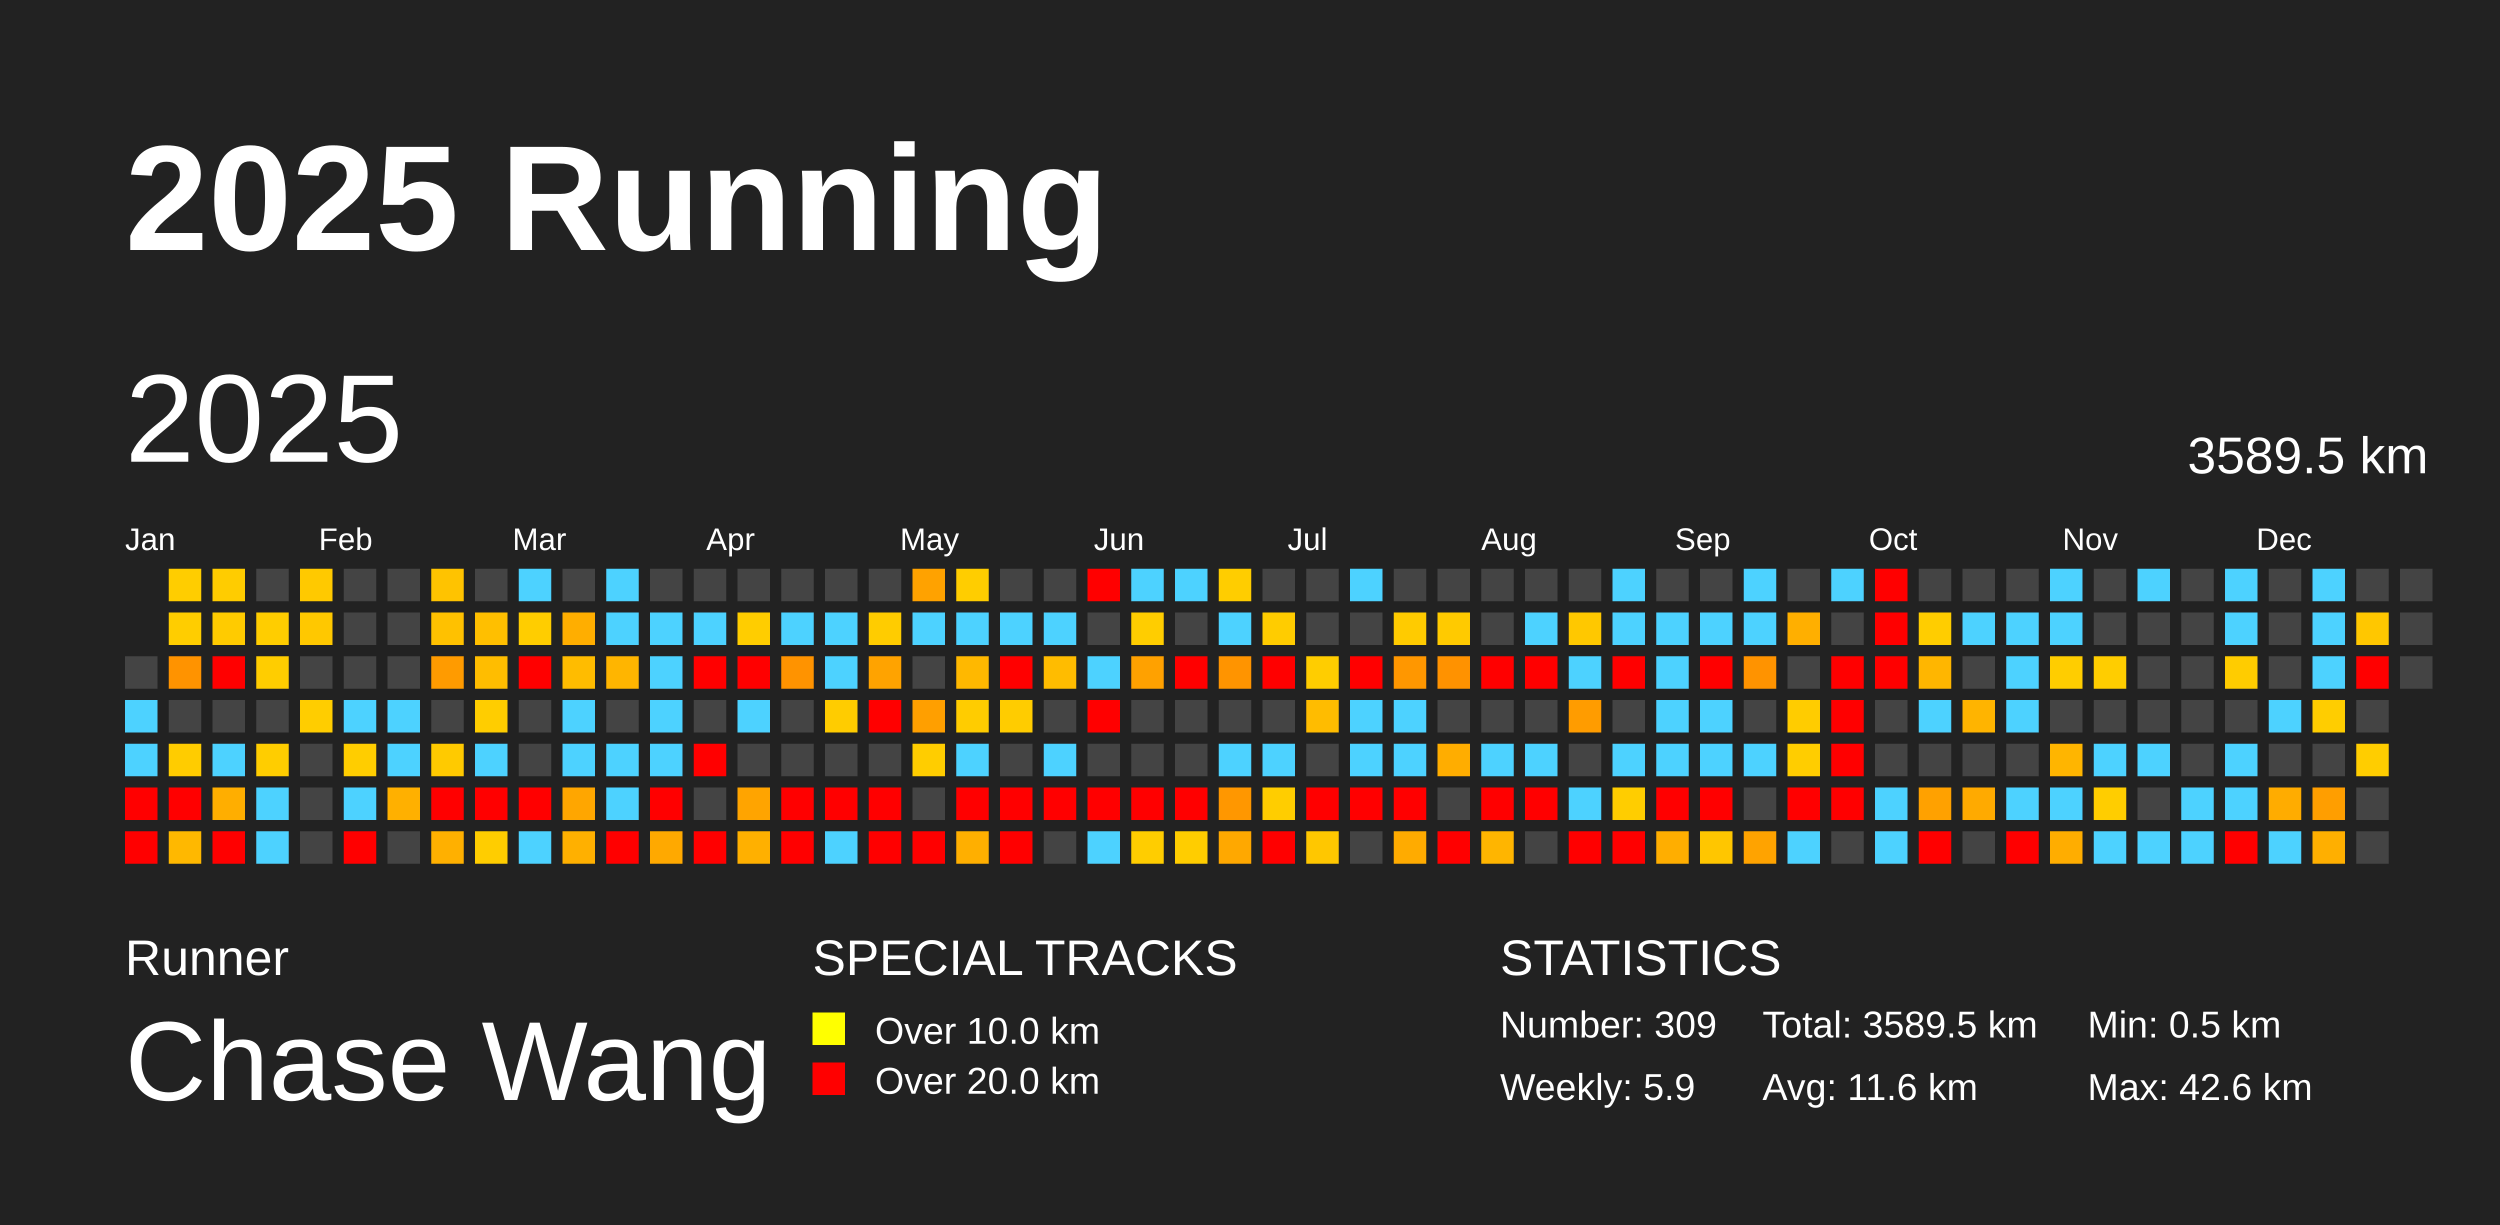
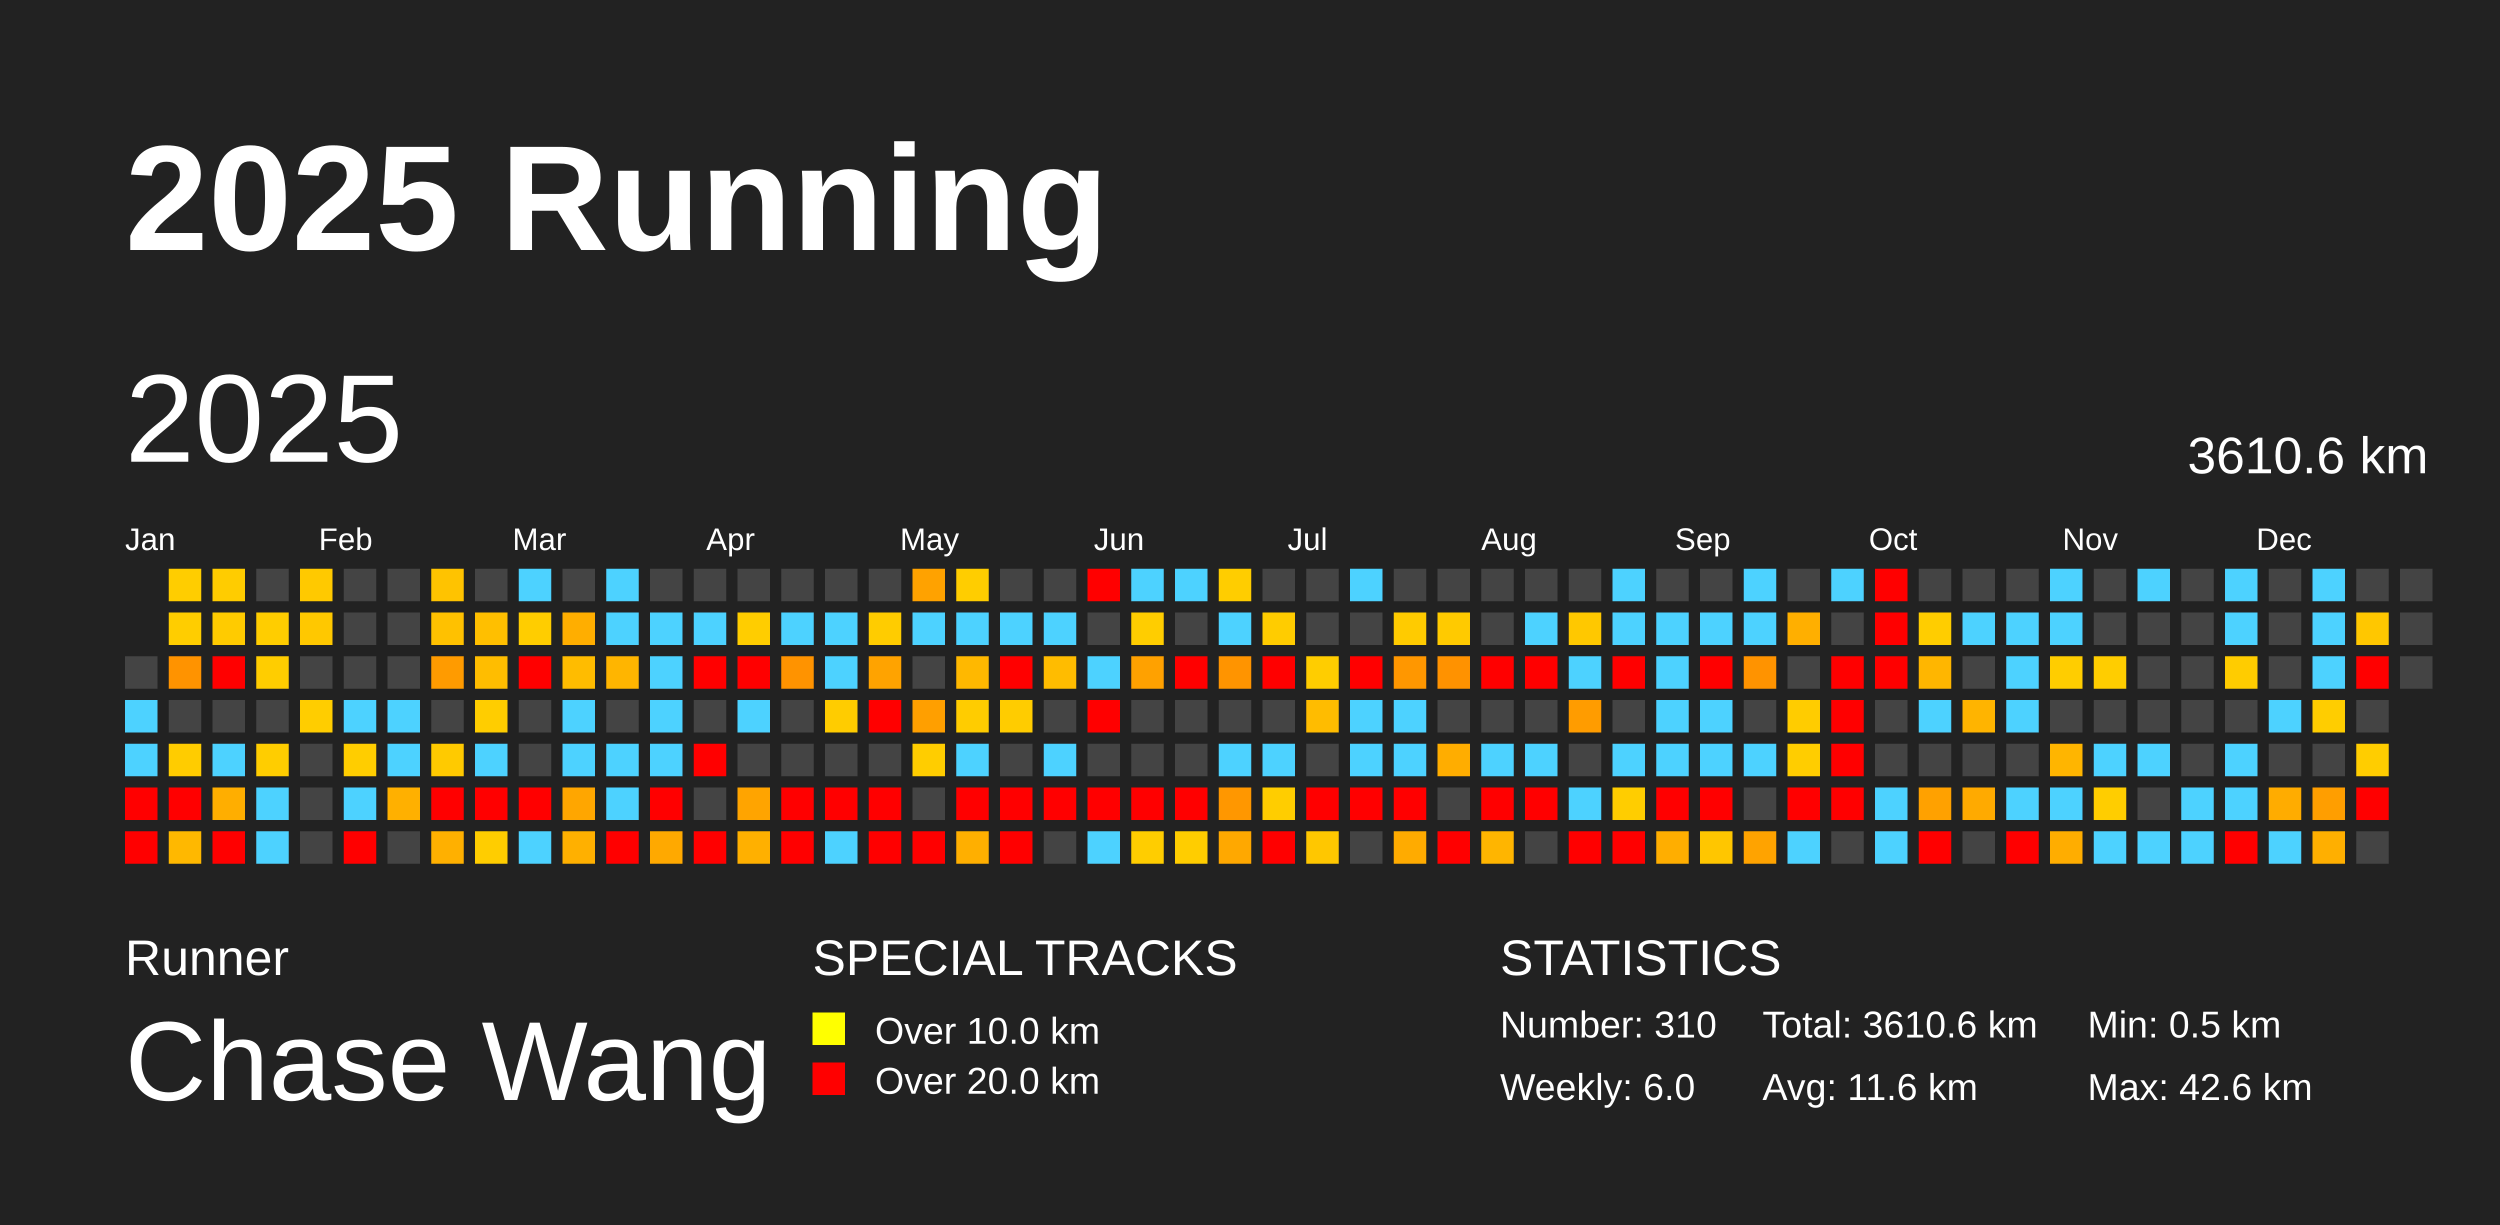
<svg xmlns="http://www.w3.org/2000/svg" baseProfile="full" height="98mm" version="1.1" viewBox="0,0,200,98" width="200mm">
  <defs />
  <rect fill="#222222" height="98" width="200" x="0" y="0" />
  <text fill="#FFFFFF" style="font-size:12px; font-family:Arial; font-weight:bold;" x="10" y="20">2025 Running</text>
  <text fill="#FFFFFF" style="font-size:4px; font-family:Arial" x="10" y="78">Runner</text>
  <text fill="#FFFFFF" style="font-size:9px; font-family:Arial" x="10" y="88">Chase Wang</text>
  <text fill="#FFFFFF" style="font-size:4px; font-family:Arial" x="65" y="78">SPECIAL TRACKS</text>
  <rect fill="yellow" height="2.6" width="2.6" x="65" y="81" />
  <text fill="#FFFFFF" style="font-size:3px; font-family:Arial" x="70" y="83.5">Over 10.0 km</text>
  <rect fill="red" height="2.6" width="2.6" x="65" y="85" />
  <text fill="#FFFFFF" style="font-size:3px; font-family:Arial" x="70" y="87.5">Over 20.0 km</text>
  <text fill="#FFFFFF" style="font-size:4px; font-family:Arial" x="120" y="78">STATISTICS</text>
-   <text fill="#FFFFFF" style="font-size:3px; font-family:Arial" x="120" y="83">Number: 309</text>
-   <text fill="#FFFFFF" style="font-size:3px; font-family:Arial" x="120" y="88">Weekly: 5.9</text>
-   <text fill="#FFFFFF" style="font-size:3px; font-family:Arial" x="141" y="83">Total: 3589.5 km</text>
+   <text fill="#FFFFFF" style="font-size:3px; font-family:Arial" x="120" y="83">Number: 310</text>
+   <text fill="#FFFFFF" style="font-size:3px; font-family:Arial" x="120" y="88">Weekly: 6.0</text>
+   <text fill="#FFFFFF" style="font-size:3px; font-family:Arial" x="141" y="83">Total: 3610.6 km</text>
  <text fill="#FFFFFF" style="font-size:3px; font-family:Arial" x="141" y="88">Avg: 11.6 km</text>
  <text fill="#FFFFFF" style="font-size:3px; font-family:Arial" x="167" y="83">Min: 0.5 km</text>
  <text fill="#FFFFFF" style="font-size:3px; font-family:Arial" x="167" y="88">Max: 42.6 km</text>
  <text dominant-baseline="hanging" fill="#FFFFFF" style="font-size:10.0px; font-family:Arial;" x="10" y="30">2025</text>
-   <text dominant-baseline="hanging" fill="#FFFFFF" style="font-size:4.125px; font-family:Arial;" x="175" y="35">3589.5 km</text>
+   <text dominant-baseline="hanging" fill="#FFFFFF" style="font-size:4.125px; font-family:Arial;" x="175" y="35">3610.6 km</text>
  <text fill="#FFFFFF" style="font-size:2.5px; font-family:Arial" x="10.0" y="44">Jan</text>
  <text fill="#FFFFFF" style="font-size:2.5px; font-family:Arial" x="25.5" y="44">Feb</text>
  <text fill="#FFFFFF" style="font-size:2.5px; font-family:Arial" x="41.0" y="44">Mar</text>
  <text fill="#FFFFFF" style="font-size:2.5px; font-family:Arial" x="56.5" y="44">Apr</text>
  <text fill="#FFFFFF" style="font-size:2.5px; font-family:Arial" x="72.0" y="44">May</text>
  <text fill="#FFFFFF" style="font-size:2.5px; font-family:Arial" x="87.5" y="44">Jun</text>
  <text fill="#FFFFFF" style="font-size:2.5px; font-family:Arial" x="103.0" y="44">Jul</text>
  <text fill="#FFFFFF" style="font-size:2.5px; font-family:Arial" x="118.5" y="44">Aug</text>
  <text fill="#FFFFFF" style="font-size:2.5px; font-family:Arial" x="134.0" y="44">Sep</text>
  <text fill="#FFFFFF" style="font-size:2.5px; font-family:Arial" x="149.5" y="44">Oct</text>
  <text fill="#FFFFFF" style="font-size:2.5px; font-family:Arial" x="165.0" y="44">Nov</text>
  <text fill="#FFFFFF" style="font-size:2.5px; font-family:Arial" x="180.5" y="44">Dec</text>
  <rect fill="#444444" height="2.6" width="2.6" x="10.0" y="52.5" />
  <rect fill="#4dd2ff" height="2.6" width="2.6" x="10.0" y="56.0" />
  <rect fill="#4dd2ff" height="2.6" width="2.6" x="10.0" y="59.5" />
  <rect fill="red" height="2.6" width="2.6" x="10.0" y="63.0" />
  <rect fill="red" height="2.6" width="2.6" x="10.0" y="66.5" />
  <rect fill="#ffcd00" height="2.6" width="2.6" x="13.5" y="45.5" />
  <rect fill="#ffcd00" height="2.6" width="2.6" x="13.5" y="49.0" />
  <rect fill="#ff9300" height="2.6" width="2.6" x="13.5" y="52.5" />
  <rect fill="#444444" height="2.6" width="2.6" x="13.5" y="56.0" />
  <rect fill="#ffcc00" height="2.6" width="2.6" x="13.5" y="59.5" />
  <rect fill="red" height="2.6" width="2.6" x="13.5" y="63.0" />
  <rect fill="#ffb800" height="2.6" width="2.6" x="13.5" y="66.5" />
  <rect fill="#ffcc00" height="2.6" width="2.6" x="17.0" y="45.5" />
  <rect fill="#ffcb00" height="2.6" width="2.6" x="17.0" y="49.0" />
  <rect fill="red" height="2.6" width="2.6" x="17.0" y="52.5" />
  <rect fill="#444444" height="2.6" width="2.6" x="17.0" y="56.0" />
  <rect fill="#4dd2ff" height="2.6" width="2.6" x="17.0" y="59.5" />
  <rect fill="#ffae00" height="2.6" width="2.6" x="17.0" y="63.0" />
  <rect fill="red" height="2.6" width="2.6" x="17.0" y="66.5" />
  <rect fill="#444444" height="2.6" width="2.6" x="20.5" y="45.5" />
  <rect fill="#ffcd00" height="2.6" width="2.6" x="20.5" y="49.0" />
  <rect fill="#ffcd00" height="2.6" width="2.6" x="20.5" y="52.5" />
  <rect fill="#444444" height="2.6" width="2.6" x="20.5" y="56.0" />
  <rect fill="#ffcd00" height="2.6" width="2.6" x="20.5" y="59.5" />
  <rect fill="#4dd2ff" height="2.6" width="2.6" x="20.5" y="63.0" />
  <rect fill="#4dd2ff" height="2.6" width="2.6" x="20.5" y="66.5" />
  <rect fill="#ffc900" height="2.6" width="2.6" x="24.0" y="45.5" />
  <rect fill="#ffc800" height="2.6" width="2.6" x="24.0" y="49.0" />
  <rect fill="#444444" height="2.6" width="2.6" x="24.0" y="52.5" />
  <rect fill="#ffcd00" height="2.6" width="2.6" x="24.0" y="56.0" />
  <rect fill="#444444" height="2.6" width="2.6" x="24.0" y="59.5" />
  <rect fill="#444444" height="2.6" width="2.6" x="24.0" y="63.0" />
  <rect fill="#444444" height="2.6" width="2.6" x="24.0" y="66.5" />
  <rect fill="#444444" height="2.6" width="2.6" x="27.5" y="45.5" />
  <rect fill="#444444" height="2.6" width="2.6" x="27.5" y="49.0" />
  <rect fill="#444444" height="2.6" width="2.6" x="27.5" y="52.5" />
  <rect fill="#4dd2ff" height="2.6" width="2.6" x="27.5" y="56.0" />
  <rect fill="#ffcd00" height="2.6" width="2.6" x="27.5" y="59.5" />
  <rect fill="#4dd2ff" height="2.6" width="2.6" x="27.5" y="63.0" />
  <rect fill="red" height="2.6" width="2.6" x="27.5" y="66.5" />
  <rect fill="#444444" height="2.6" width="2.6" x="31.0" y="45.5" />
  <rect fill="#444444" height="2.6" width="2.6" x="31.0" y="49.0" />
  <rect fill="#444444" height="2.6" width="2.6" x="31.0" y="52.5" />
  <rect fill="#4dd2ff" height="2.6" width="2.6" x="31.0" y="56.0" />
  <rect fill="#4dd2ff" height="2.6" width="2.6" x="31.0" y="59.5" />
  <rect fill="#ffb000" height="2.6" width="2.6" x="31.0" y="63.0" />
  <rect fill="#444444" height="2.6" width="2.6" x="31.0" y="66.5" />
  <rect fill="#ffc300" height="2.6" width="2.6" x="34.5" y="45.5" />
  <rect fill="#ffc100" height="2.6" width="2.6" x="34.5" y="49.0" />
  <rect fill="#ff9b00" height="2.6" width="2.6" x="34.5" y="52.5" />
  <rect fill="#444444" height="2.6" width="2.6" x="34.5" y="56.0" />
  <rect fill="#ffca00" height="2.6" width="2.6" x="34.5" y="59.5" />
  <rect fill="red" height="2.6" width="2.6" x="34.5" y="63.0" />
  <rect fill="#ffb000" height="2.6" width="2.6" x="34.5" y="66.5" />
  <rect fill="#444444" height="2.6" width="2.6" x="38.0" y="45.5" />
  <rect fill="#ffbf00" height="2.6" width="2.6" x="38.0" y="49.0" />
  <rect fill="#ffbd00" height="2.6" width="2.6" x="38.0" y="52.5" />
  <rect fill="#ffcd00" height="2.6" width="2.6" x="38.0" y="56.0" />
  <rect fill="#4dd2ff" height="2.6" width="2.6" x="38.0" y="59.5" />
  <rect fill="red" height="2.6" width="2.6" x="38.0" y="63.0" />
  <rect fill="#ffcd00" height="2.6" width="2.6" x="38.0" y="66.5" />
  <rect fill="#4dd2ff" height="2.6" width="2.6" x="41.5" y="45.5" />
  <rect fill="#ffcd00" height="2.6" width="2.6" x="41.5" y="49.0" />
  <rect fill="red" height="2.6" width="2.6" x="41.5" y="52.5" />
  <rect fill="#444444" height="2.6" width="2.6" x="41.5" y="56.0" />
  <rect fill="#444444" height="2.6" width="2.6" x="41.5" y="59.5" />
  <rect fill="red" height="2.6" width="2.6" x="41.5" y="63.0" />
  <rect fill="#4dd2ff" height="2.6" width="2.6" x="41.5" y="66.5" />
  <rect fill="#444444" height="2.6" width="2.6" x="45.0" y="45.5" />
  <rect fill="#ffae00" height="2.6" width="2.6" x="45.0" y="49.0" />
  <rect fill="#ffbc00" height="2.6" width="2.6" x="45.0" y="52.5" />
  <rect fill="#4dd2ff" height="2.6" width="2.6" x="45.0" y="56.0" />
  <rect fill="#4dd2ff" height="2.6" width="2.6" x="45.0" y="59.5" />
  <rect fill="#ffa600" height="2.6" width="2.6" x="45.0" y="63.0" />
  <rect fill="#ffb000" height="2.6" width="2.6" x="45.0" y="66.5" />
  <rect fill="#4dd2ff" height="2.6" width="2.6" x="48.5" y="45.5" />
  <rect fill="#4dd2ff" height="2.6" width="2.6" x="48.5" y="49.0" />
  <rect fill="#ffb500" height="2.6" width="2.6" x="48.5" y="52.5" />
  <rect fill="#444444" height="2.6" width="2.6" x="48.5" y="56.0" />
  <rect fill="#4dd2ff" height="2.6" width="2.6" x="48.5" y="59.5" />
  <rect fill="#4dd2ff" height="2.6" width="2.6" x="48.5" y="63.0" />
  <rect fill="red" height="2.6" width="2.6" x="48.5" y="66.5" />
  <rect fill="#444444" height="2.6" width="2.6" x="52.0" y="45.5" />
  <rect fill="#4dd2ff" height="2.6" width="2.6" x="52.0" y="49.0" />
  <rect fill="#4dd2ff" height="2.6" width="2.6" x="52.0" y="52.5" />
  <rect fill="#4dd2ff" height="2.6" width="2.6" x="52.0" y="56.0" />
  <rect fill="#4dd2ff" height="2.6" width="2.6" x="52.0" y="59.5" />
  <rect fill="red" height="2.6" width="2.6" x="52.0" y="63.0" />
  <rect fill="#ffa900" height="2.6" width="2.6" x="52.0" y="66.5" />
  <rect fill="#444444" height="2.6" width="2.6" x="55.5" y="45.5" />
  <rect fill="#4dd2ff" height="2.6" width="2.6" x="55.5" y="49.0" />
  <rect fill="red" height="2.6" width="2.6" x="55.5" y="52.5" />
  <rect fill="#444444" height="2.6" width="2.6" x="55.5" y="56.0" />
  <rect fill="red" height="2.6" width="2.6" x="55.5" y="59.5" />
  <rect fill="#444444" height="2.6" width="2.6" x="55.5" y="63.0" />
  <rect fill="red" height="2.6" width="2.6" x="55.5" y="66.5" />
  <rect fill="#444444" height="2.6" width="2.6" x="59.0" y="45.5" />
  <rect fill="#ffcd00" height="2.6" width="2.6" x="59.0" y="49.0" />
  <rect fill="red" height="2.6" width="2.6" x="59.0" y="52.5" />
  <rect fill="#4dd2ff" height="2.6" width="2.6" x="59.0" y="56.0" />
  <rect fill="#444444" height="2.6" width="2.6" x="59.0" y="59.5" />
  <rect fill="#ffa400" height="2.6" width="2.6" x="59.0" y="63.0" />
  <rect fill="#ffb000" height="2.6" width="2.6" x="59.0" y="66.5" />
  <rect fill="#444444" height="2.6" width="2.6" x="62.5" y="45.5" />
  <rect fill="#4dd2ff" height="2.6" width="2.6" x="62.5" y="49.0" />
  <rect fill="#ff9300" height="2.6" width="2.6" x="62.5" y="52.5" />
  <rect fill="#444444" height="2.6" width="2.6" x="62.5" y="56.0" />
  <rect fill="#444444" height="2.6" width="2.6" x="62.5" y="59.5" />
  <rect fill="red" height="2.6" width="2.6" x="62.5" y="63.0" />
  <rect fill="red" height="2.6" width="2.6" x="62.5" y="66.5" />
  <rect fill="#444444" height="2.6" width="2.6" x="66.0" y="45.5" />
  <rect fill="#4dd2ff" height="2.6" width="2.6" x="66.0" y="49.0" />
  <rect fill="#4dd2ff" height="2.6" width="2.6" x="66.0" y="52.5" />
  <rect fill="#ffcc00" height="2.6" width="2.6" x="66.0" y="56.0" />
  <rect fill="#444444" height="2.6" width="2.6" x="66.0" y="59.5" />
  <rect fill="red" height="2.6" width="2.6" x="66.0" y="63.0" />
  <rect fill="#4dd2ff" height="2.6" width="2.6" x="66.0" y="66.5" />
  <rect fill="#444444" height="2.6" width="2.6" x="69.5" y="45.5" />
  <rect fill="#ffcc00" height="2.6" width="2.6" x="69.5" y="49.0" />
  <rect fill="#ffa300" height="2.6" width="2.6" x="69.5" y="52.5" />
  <rect fill="red" height="2.6" width="2.6" x="69.5" y="56.0" />
  <rect fill="#444444" height="2.6" width="2.6" x="69.5" y="59.5" />
  <rect fill="red" height="2.6" width="2.6" x="69.5" y="63.0" />
  <rect fill="red" height="2.6" width="2.6" x="69.5" y="66.5" />
  <rect fill="#ffa200" height="2.6" width="2.6" x="73.0" y="45.5" />
  <rect fill="#4dd2ff" height="2.6" width="2.6" x="73.0" y="49.0" />
  <rect fill="#444444" height="2.6" width="2.6" x="73.0" y="52.5" />
  <rect fill="#ff9f00" height="2.6" width="2.6" x="73.0" y="56.0" />
  <rect fill="#ffcd00" height="2.6" width="2.6" x="73.0" y="59.5" />
  <rect fill="#444444" height="2.6" width="2.6" x="73.0" y="63.0" />
  <rect fill="red" height="2.6" width="2.6" x="73.0" y="66.5" />
  <rect fill="#ffcd00" height="2.6" width="2.6" x="76.5" y="45.5" />
  <rect fill="#4dd2ff" height="2.6" width="2.6" x="76.5" y="49.0" />
  <rect fill="#ffb800" height="2.6" width="2.6" x="76.5" y="52.5" />
  <rect fill="#ffcc00" height="2.6" width="2.6" x="76.5" y="56.0" />
  <rect fill="#4dd2ff" height="2.6" width="2.6" x="76.5" y="59.5" />
  <rect fill="red" height="2.6" width="2.6" x="76.5" y="63.0" />
  <rect fill="#ffaf00" height="2.6" width="2.6" x="76.5" y="66.5" />
  <rect fill="#444444" height="2.6" width="2.6" x="80.0" y="45.5" />
  <rect fill="#4dd2ff" height="2.6" width="2.6" x="80.0" y="49.0" />
  <rect fill="red" height="2.6" width="2.6" x="80.0" y="52.5" />
  <rect fill="#ffcc00" height="2.6" width="2.6" x="80.0" y="56.0" />
  <rect fill="#444444" height="2.6" width="2.6" x="80.0" y="59.5" />
  <rect fill="red" height="2.6" width="2.6" x="80.0" y="63.0" />
  <rect fill="red" height="2.6" width="2.6" x="80.0" y="66.5" />
  <rect fill="#444444" height="2.6" width="2.6" x="83.5" y="45.5" />
  <rect fill="#4dd2ff" height="2.6" width="2.6" x="83.5" y="49.0" />
  <rect fill="#ffbc00" height="2.6" width="2.6" x="83.5" y="52.5" />
  <rect fill="#444444" height="2.6" width="2.6" x="83.5" y="56.0" />
  <rect fill="#4dd2ff" height="2.6" width="2.6" x="83.5" y="59.5" />
  <rect fill="red" height="2.6" width="2.6" x="83.5" y="63.0" />
  <rect fill="#444444" height="2.6" width="2.6" x="83.5" y="66.5" />
  <rect fill="red" height="2.6" width="2.6" x="87.0" y="45.5" />
  <rect fill="#444444" height="2.6" width="2.6" x="87.0" y="49.0" />
  <rect fill="#4dd2ff" height="2.6" width="2.6" x="87.0" y="52.5" />
  <rect fill="red" height="2.6" width="2.6" x="87.0" y="56.0" />
  <rect fill="#444444" height="2.6" width="2.6" x="87.0" y="59.5" />
  <rect fill="red" height="2.6" width="2.6" x="87.0" y="63.0" />
  <rect fill="#4dd2ff" height="2.6" width="2.6" x="87.0" y="66.5" />
  <rect fill="#4dd2ff" height="2.6" width="2.6" x="90.5" y="45.5" />
  <rect fill="#ffcd00" height="2.6" width="2.6" x="90.5" y="49.0" />
  <rect fill="#ffa100" height="2.6" width="2.6" x="90.5" y="52.5" />
  <rect fill="#444444" height="2.6" width="2.6" x="90.5" y="56.0" />
  <rect fill="#444444" height="2.6" width="2.6" x="90.5" y="59.5" />
  <rect fill="red" height="2.6" width="2.6" x="90.5" y="63.0" />
  <rect fill="#ffcd00" height="2.6" width="2.6" x="90.5" y="66.5" />
  <rect fill="#4dd2ff" height="2.6" width="2.6" x="94.0" y="45.5" />
  <rect fill="#444444" height="2.6" width="2.6" x="94.0" y="49.0" />
  <rect fill="red" height="2.6" width="2.6" x="94.0" y="52.5" />
  <rect fill="#444444" height="2.6" width="2.6" x="94.0" y="56.0" />
  <rect fill="#444444" height="2.6" width="2.6" x="94.0" y="59.5" />
  <rect fill="red" height="2.6" width="2.6" x="94.0" y="63.0" />
  <rect fill="#ffcd00" height="2.6" width="2.6" x="94.0" y="66.5" />
  <rect fill="#ffcd00" height="2.6" width="2.6" x="97.5" y="45.5" />
  <rect fill="#4dd2ff" height="2.6" width="2.6" x="97.5" y="49.0" />
  <rect fill="#ff9400" height="2.6" width="2.6" x="97.5" y="52.5" />
  <rect fill="#444444" height="2.6" width="2.6" x="97.5" y="56.0" />
  <rect fill="#4dd2ff" height="2.6" width="2.6" x="97.5" y="59.5" />
  <rect fill="#ff9700" height="2.6" width="2.6" x="97.5" y="63.0" />
  <rect fill="#ffa800" height="2.6" width="2.6" x="97.5" y="66.5" />
  <rect fill="#444444" height="2.6" width="2.6" x="101.0" y="45.5" />
  <rect fill="#ffcc00" height="2.6" width="2.6" x="101.0" y="49.0" />
  <rect fill="red" height="2.6" width="2.6" x="101.0" y="52.5" />
  <rect fill="#444444" height="2.6" width="2.6" x="101.0" y="56.0" />
  <rect fill="#4dd2ff" height="2.6" width="2.6" x="101.0" y="59.5" />
  <rect fill="#ffcd00" height="2.6" width="2.6" x="101.0" y="63.0" />
  <rect fill="red" height="2.6" width="2.6" x="101.0" y="66.5" />
  <rect fill="#444444" height="2.6" width="2.6" x="104.5" y="45.5" />
  <rect fill="#444444" height="2.6" width="2.6" x="104.5" y="49.0" />
  <rect fill="#ffcd00" height="2.6" width="2.6" x="104.5" y="52.5" />
  <rect fill="#ffbc00" height="2.6" width="2.6" x="104.5" y="56.0" />
  <rect fill="#444444" height="2.6" width="2.6" x="104.5" y="59.5" />
  <rect fill="red" height="2.6" width="2.6" x="104.5" y="63.0" />
  <rect fill="#ffc700" height="2.6" width="2.6" x="104.5" y="66.5" />
  <rect fill="#4dd2ff" height="2.6" width="2.6" x="108.0" y="45.5" />
  <rect fill="#444444" height="2.6" width="2.6" x="108.0" y="49.0" />
  <rect fill="red" height="2.6" width="2.6" x="108.0" y="52.5" />
  <rect fill="#4dd2ff" height="2.6" width="2.6" x="108.0" y="56.0" />
  <rect fill="#4dd2ff" height="2.6" width="2.6" x="108.0" y="59.5" />
  <rect fill="red" height="2.6" width="2.6" x="108.0" y="63.0" />
  <rect fill="#444444" height="2.6" width="2.6" x="108.0" y="66.5" />
  <rect fill="#444444" height="2.6" width="2.6" x="111.5" y="45.5" />
  <rect fill="#ffcb00" height="2.6" width="2.6" x="111.5" y="49.0" />
  <rect fill="#ff9700" height="2.6" width="2.6" x="111.5" y="52.5" />
  <rect fill="#4dd2ff" height="2.6" width="2.6" x="111.5" y="56.0" />
  <rect fill="#4dd2ff" height="2.6" width="2.6" x="111.5" y="59.5" />
  <rect fill="red" height="2.6" width="2.6" x="111.5" y="63.0" />
  <rect fill="#ffab00" height="2.6" width="2.6" x="111.5" y="66.5" />
  <rect fill="#444444" height="2.6" width="2.6" x="115.0" y="45.5" />
  <rect fill="#ffca00" height="2.6" width="2.6" x="115.0" y="49.0" />
  <rect fill="#ff9200" height="2.6" width="2.6" x="115.0" y="52.5" />
  <rect fill="#444444" height="2.6" width="2.6" x="115.0" y="56.0" />
  <rect fill="#ffad00" height="2.6" width="2.6" x="115.0" y="59.5" />
  <rect fill="#444444" height="2.6" width="2.6" x="115.0" y="63.0" />
  <rect fill="red" height="2.6" width="2.6" x="115.0" y="66.5" />
  <rect fill="#444444" height="2.6" width="2.6" x="118.5" y="45.5" />
  <rect fill="#444444" height="2.6" width="2.6" x="118.5" y="49.0" />
  <rect fill="red" height="2.6" width="2.6" x="118.5" y="52.5" />
  <rect fill="#444444" height="2.6" width="2.6" x="118.5" y="56.0" />
  <rect fill="#4dd2ff" height="2.6" width="2.6" x="118.5" y="59.5" />
  <rect fill="red" height="2.6" width="2.6" x="118.5" y="63.0" />
  <rect fill="#ffb500" height="2.6" width="2.6" x="118.5" y="66.5" />
  <rect fill="#444444" height="2.6" width="2.6" x="122.0" y="45.5" />
  <rect fill="#4dd2ff" height="2.6" width="2.6" x="122.0" y="49.0" />
  <rect fill="red" height="2.6" width="2.6" x="122.0" y="52.5" />
  <rect fill="#444444" height="2.6" width="2.6" x="122.0" y="56.0" />
  <rect fill="#4dd2ff" height="2.6" width="2.6" x="122.0" y="59.5" />
  <rect fill="red" height="2.6" width="2.6" x="122.0" y="63.0" />
  <rect fill="#444444" height="2.6" width="2.6" x="122.0" y="66.5" />
  <rect fill="#444444" height="2.6" width="2.6" x="125.5" y="45.5" />
  <rect fill="#ffc800" height="2.6" width="2.6" x="125.5" y="49.0" />
  <rect fill="#4dd2ff" height="2.6" width="2.6" x="125.5" y="52.5" />
  <rect fill="#ff9c00" height="2.6" width="2.6" x="125.5" y="56.0" />
  <rect fill="#444444" height="2.6" width="2.6" x="125.5" y="59.5" />
  <rect fill="#4dd2ff" height="2.6" width="2.6" x="125.5" y="63.0" />
  <rect fill="red" height="2.6" width="2.6" x="125.5" y="66.5" />
  <rect fill="#4dd2ff" height="2.6" width="2.6" x="129.0" y="45.5" />
  <rect fill="#4dd2ff" height="2.6" width="2.6" x="129.0" y="49.0" />
  <rect fill="red" height="2.6" width="2.6" x="129.0" y="52.5" />
  <rect fill="#444444" height="2.6" width="2.6" x="129.0" y="56.0" />
  <rect fill="#4dd2ff" height="2.6" width="2.6" x="129.0" y="59.5" />
  <rect fill="#ffcd00" height="2.6" width="2.6" x="129.0" y="63.0" />
  <rect fill="red" height="2.6" width="2.6" x="129.0" y="66.5" />
  <rect fill="#444444" height="2.6" width="2.6" x="132.5" y="45.5" />
  <rect fill="#4dd2ff" height="2.6" width="2.6" x="132.5" y="49.0" />
  <rect fill="#4dd2ff" height="2.6" width="2.6" x="132.5" y="52.5" />
  <rect fill="#4dd2ff" height="2.6" width="2.6" x="132.5" y="56.0" />
  <rect fill="#4dd2ff" height="2.6" width="2.6" x="132.5" y="59.5" />
  <rect fill="red" height="2.6" width="2.6" x="132.5" y="63.0" />
  <rect fill="#ffae00" height="2.6" width="2.6" x="132.5" y="66.5" />
  <rect fill="#444444" height="2.6" width="2.6" x="136.0" y="45.5" />
  <rect fill="#4dd2ff" height="2.6" width="2.6" x="136.0" y="49.0" />
  <rect fill="red" height="2.6" width="2.6" x="136.0" y="52.5" />
  <rect fill="#4dd2ff" height="2.6" width="2.6" x="136.0" y="56.0" />
  <rect fill="#4dd2ff" height="2.6" width="2.6" x="136.0" y="59.5" />
  <rect fill="red" height="2.6" width="2.6" x="136.0" y="63.0" />
  <rect fill="#ffc600" height="2.6" width="2.6" x="136.0" y="66.5" />
  <rect fill="#4dd2ff" height="2.6" width="2.6" x="139.5" y="45.5" />
  <rect fill="#4dd2ff" height="2.6" width="2.6" x="139.5" y="49.0" />
  <rect fill="#ff9300" height="2.6" width="2.6" x="139.5" y="52.5" />
  <rect fill="#444444" height="2.6" width="2.6" x="139.5" y="56.0" />
  <rect fill="#4dd2ff" height="2.6" width="2.6" x="139.5" y="59.5" />
  <rect fill="#444444" height="2.6" width="2.6" x="139.5" y="63.0" />
  <rect fill="#ffa300" height="2.6" width="2.6" x="139.5" y="66.5" />
  <rect fill="#444444" height="2.6" width="2.6" x="143.0" y="45.5" />
  <rect fill="#ffaf00" height="2.6" width="2.6" x="143.0" y="49.0" />
  <rect fill="#444444" height="2.6" width="2.6" x="143.0" y="52.5" />
  <rect fill="#ffcc00" height="2.6" width="2.6" x="143.0" y="56.0" />
  <rect fill="#ffcd00" height="2.6" width="2.6" x="143.0" y="59.5" />
  <rect fill="red" height="2.6" width="2.6" x="143.0" y="63.0" />
  <rect fill="#4dd2ff" height="2.6" width="2.6" x="143.0" y="66.5" />
  <rect fill="#4dd2ff" height="2.6" width="2.6" x="146.5" y="45.5" />
  <rect fill="#444444" height="2.6" width="2.6" x="146.5" y="49.0" />
  <rect fill="red" height="2.6" width="2.6" x="146.5" y="52.5" />
  <rect fill="red" height="2.6" width="2.6" x="146.5" y="56.0" />
  <rect fill="red" height="2.6" width="2.6" x="146.5" y="59.5" />
  <rect fill="red" height="2.6" width="2.6" x="146.5" y="63.0" />
  <rect fill="#444444" height="2.6" width="2.6" x="146.5" y="66.5" />
  <rect fill="red" height="2.6" width="2.6" x="150.0" y="45.5" />
  <rect fill="red" height="2.6" width="2.6" x="150.0" y="49.0" />
  <rect fill="red" height="2.6" width="2.6" x="150.0" y="52.5" />
  <rect fill="#444444" height="2.6" width="2.6" x="150.0" y="56.0" />
  <rect fill="#444444" height="2.6" width="2.6" x="150.0" y="59.5" />
  <rect fill="#4dd2ff" height="2.6" width="2.6" x="150.0" y="63.0" />
  <rect fill="#4dd2ff" height="2.6" width="2.6" x="150.0" y="66.5" />
  <rect fill="#444444" height="2.6" width="2.6" x="153.5" y="45.5" />
  <rect fill="#ffcd00" height="2.6" width="2.6" x="153.5" y="49.0" />
  <rect fill="#ffb600" height="2.6" width="2.6" x="153.5" y="52.5" />
  <rect fill="#4dd2ff" height="2.6" width="2.6" x="153.5" y="56.0" />
  <rect fill="#444444" height="2.6" width="2.6" x="153.5" y="59.5" />
  <rect fill="#ffa100" height="2.6" width="2.6" x="153.5" y="63.0" />
  <rect fill="red" height="2.6" width="2.6" x="153.5" y="66.5" />
  <rect fill="#444444" height="2.6" width="2.6" x="157.0" y="45.5" />
  <rect fill="#4dd2ff" height="2.6" width="2.6" x="157.0" y="49.0" />
  <rect fill="#444444" height="2.6" width="2.6" x="157.0" y="52.5" />
  <rect fill="#ffb400" height="2.6" width="2.6" x="157.0" y="56.0" />
  <rect fill="#444444" height="2.6" width="2.6" x="157.0" y="59.5" />
  <rect fill="#ffaa00" height="2.6" width="2.6" x="157.0" y="63.0" />
  <rect fill="#444444" height="2.6" width="2.6" x="157.0" y="66.5" />
  <rect fill="#444444" height="2.6" width="2.6" x="160.5" y="45.5" />
  <rect fill="#4dd2ff" height="2.6" width="2.6" x="160.5" y="49.0" />
  <rect fill="#4dd2ff" height="2.6" width="2.6" x="160.5" y="52.5" />
  <rect fill="#4dd2ff" height="2.6" width="2.6" x="160.5" y="56.0" />
  <rect fill="#444444" height="2.6" width="2.6" x="160.5" y="59.5" />
  <rect fill="#4dd2ff" height="2.6" width="2.6" x="160.5" y="63.0" />
  <rect fill="red" height="2.6" width="2.6" x="160.5" y="66.5" />
  <rect fill="#4dd2ff" height="2.6" width="2.6" x="164.0" y="45.5" />
  <rect fill="#4dd2ff" height="2.6" width="2.6" x="164.0" y="49.0" />
  <rect fill="#ffcd00" height="2.6" width="2.6" x="164.0" y="52.5" />
  <rect fill="#444444" height="2.6" width="2.6" x="164.0" y="56.0" />
  <rect fill="#ffb500" height="2.6" width="2.6" x="164.0" y="59.5" />
  <rect fill="#4dd2ff" height="2.6" width="2.6" x="164.0" y="63.0" />
  <rect fill="#ffad00" height="2.6" width="2.6" x="164.0" y="66.5" />
  <rect fill="#444444" height="2.6" width="2.6" x="167.5" y="45.5" />
  <rect fill="#444444" height="2.6" width="2.6" x="167.5" y="49.0" />
  <rect fill="#ffcd00" height="2.6" width="2.6" x="167.5" y="52.5" />
  <rect fill="#444444" height="2.6" width="2.6" x="167.5" y="56.0" />
  <rect fill="#4dd2ff" height="2.6" width="2.6" x="167.5" y="59.5" />
  <rect fill="#ffcd00" height="2.6" width="2.6" x="167.5" y="63.0" />
  <rect fill="#4dd2ff" height="2.6" width="2.6" x="167.5" y="66.5" />
  <rect fill="#4dd2ff" height="2.6" width="2.6" x="171.0" y="45.5" />
  <rect fill="#444444" height="2.6" width="2.6" x="171.0" y="49.0" />
  <rect fill="#444444" height="2.6" width="2.6" x="171.0" y="52.5" />
  <rect fill="#444444" height="2.6" width="2.6" x="171.0" y="56.0" />
  <rect fill="#4dd2ff" height="2.6" width="2.6" x="171.0" y="59.5" />
  <rect fill="#444444" height="2.6" width="2.6" x="171.0" y="63.0" />
  <rect fill="#4dd2ff" height="2.6" width="2.6" x="171.0" y="66.5" />
  <rect fill="#444444" height="2.6" width="2.6" x="174.5" y="45.5" />
  <rect fill="#444444" height="2.6" width="2.6" x="174.5" y="49.0" />
  <rect fill="#444444" height="2.6" width="2.6" x="174.5" y="52.5" />
  <rect fill="#444444" height="2.6" width="2.6" x="174.5" y="56.0" />
  <rect fill="#444444" height="2.6" width="2.6" x="174.5" y="59.5" />
  <rect fill="#4dd2ff" height="2.6" width="2.6" x="174.5" y="63.0" />
  <rect fill="#4dd2ff" height="2.6" width="2.6" x="174.5" y="66.5" />
  <rect fill="#4dd2ff" height="2.6" width="2.6" x="178.0" y="45.5" />
  <rect fill="#4dd2ff" height="2.6" width="2.6" x="178.0" y="49.0" />
  <rect fill="#ffcc00" height="2.6" width="2.6" x="178.0" y="52.5" />
  <rect fill="#444444" height="2.6" width="2.6" x="178.0" y="56.0" />
  <rect fill="#4dd2ff" height="2.6" width="2.6" x="178.0" y="59.5" />
  <rect fill="#4dd2ff" height="2.6" width="2.6" x="178.0" y="63.0" />
  <rect fill="red" height="2.6" width="2.6" x="178.0" y="66.5" />
  <rect fill="#444444" height="2.6" width="2.6" x="181.5" y="45.5" />
  <rect fill="#444444" height="2.6" width="2.6" x="181.5" y="49.0" />
  <rect fill="#444444" height="2.6" width="2.6" x="181.5" y="52.5" />
  <rect fill="#4dd2ff" height="2.6" width="2.6" x="181.5" y="56.0" />
  <rect fill="#444444" height="2.6" width="2.6" x="181.5" y="59.5" />
  <rect fill="#ffac00" height="2.6" width="2.6" x="181.5" y="63.0" />
  <rect fill="#4dd2ff" height="2.6" width="2.6" x="181.5" y="66.5" />
  <rect fill="#4dd2ff" height="2.6" width="2.6" x="185.0" y="45.5" />
  <rect fill="#4dd2ff" height="2.6" width="2.6" x="185.0" y="49.0" />
  <rect fill="#4dd2ff" height="2.6" width="2.6" x="185.0" y="52.5" />
  <rect fill="#ffcd00" height="2.6" width="2.6" x="185.0" y="56.0" />
  <rect fill="#444444" height="2.6" width="2.6" x="185.0" y="59.5" />
  <rect fill="#ff9e00" height="2.6" width="2.6" x="185.0" y="63.0" />
  <rect fill="#ffaf00" height="2.6" width="2.6" x="185.0" y="66.5" />
  <rect fill="#444444" height="2.6" width="2.6" x="188.5" y="45.5" />
  <rect fill="#ffc700" height="2.6" width="2.6" x="188.5" y="49.0" />
  <rect fill="red" height="2.6" width="2.6" x="188.5" y="52.5" />
  <rect fill="#444444" height="2.6" width="2.6" x="188.5" y="56.0" />
  <rect fill="#ffcd00" height="2.6" width="2.6" x="188.5" y="59.5" />
-   <rect fill="#444444" height="2.6" width="2.6" x="188.5" y="63.0" />
+   <rect fill="red" height="2.6" width="2.6" x="188.5" y="63.0" />
  <rect fill="#444444" height="2.6" width="2.6" x="188.5" y="66.5" />
  <rect fill="#444444" height="2.6" width="2.6" x="192.0" y="45.5" />
  <rect fill="#444444" height="2.6" width="2.6" x="192.0" y="49.0" />
  <rect fill="#444444" height="2.6" width="2.6" x="192.0" y="52.5" />
</svg>
